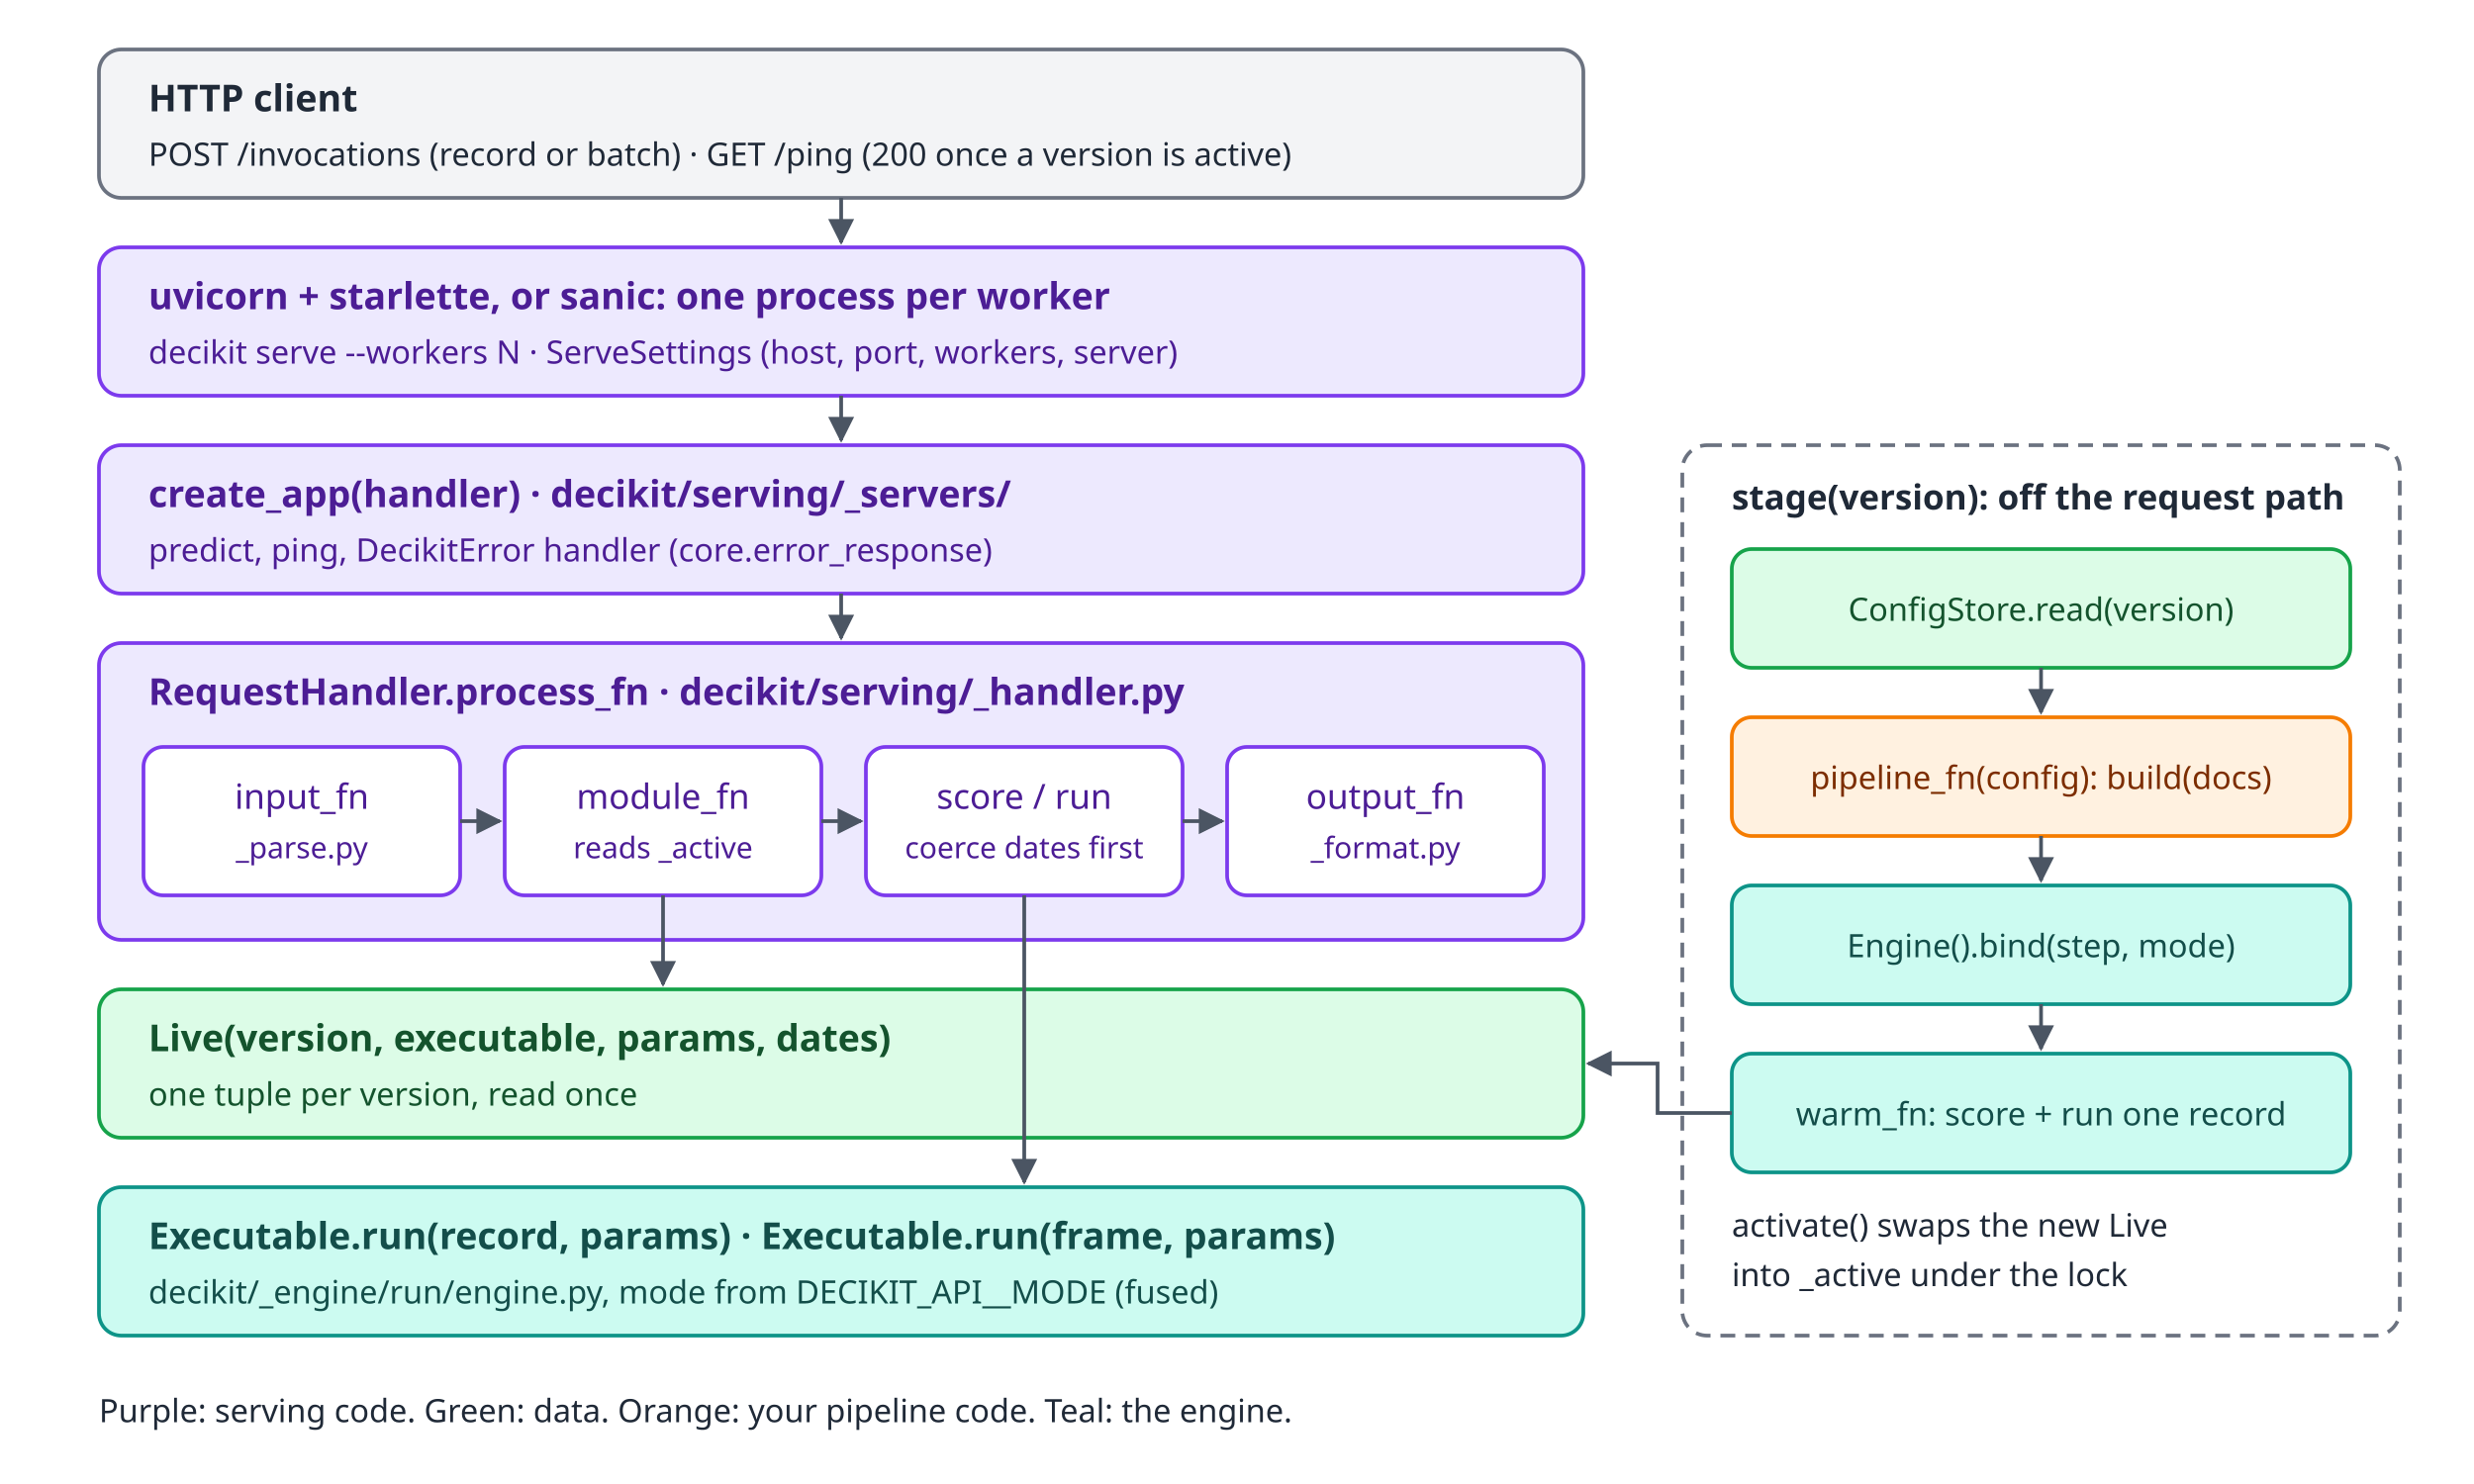
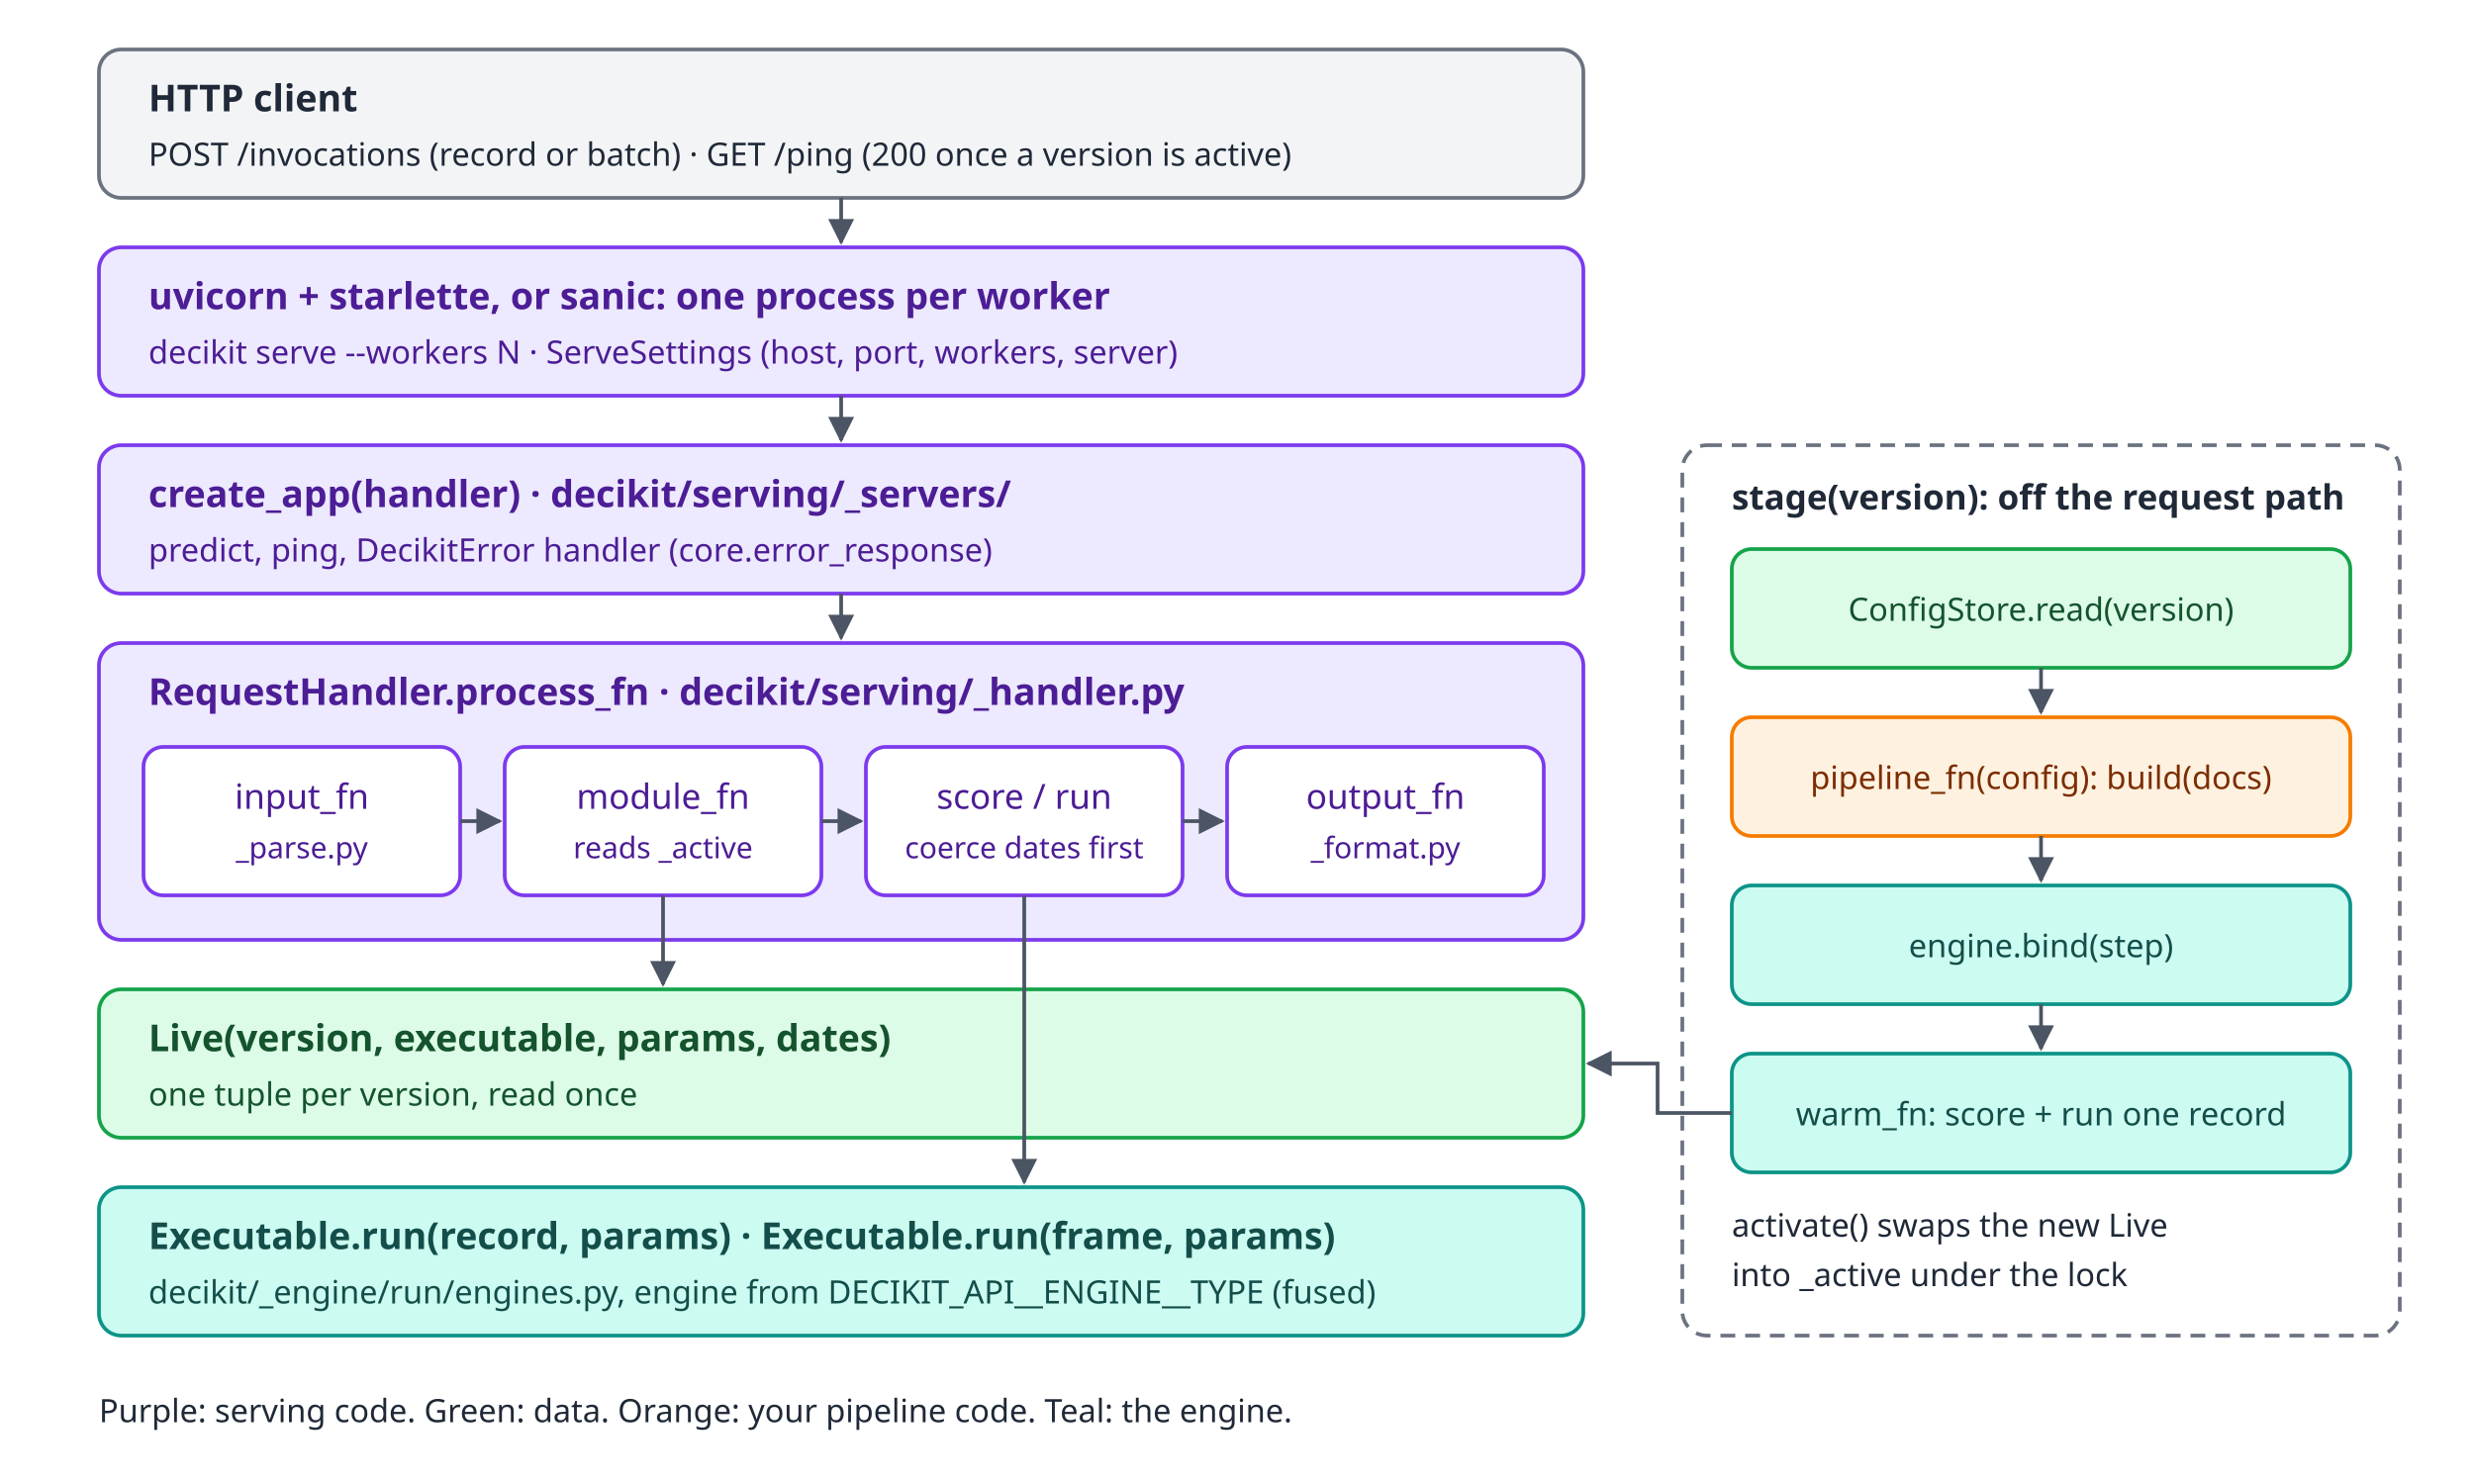
<svg xmlns="http://www.w3.org/2000/svg" viewBox="0 0 1000 600" font-family="system-ui, sans-serif">
  <defs>
    <marker id="a" viewBox="0 0 10 10" refX="9" refY="5" markerWidth="7" markerHeight="7" orient="auto-start-reverse">
      <path d="M0,0 L10,5 L0,10 z" fill="#4b5563" />
    </marker>
  </defs>
  <rect x="0" y="0" width="1000" height="600" fill="#ffffff" />
  <rect x="40" y="20" width="600" height="60" rx="9" fill="#f3f4f6" stroke="#6b7280" stroke-width="1.5" />
  <text x="60" y="45" font-size="15" font-weight="600" fill="#1f2937">HTTP client</text>
  <text x="60" y="67" font-size="13" fill="#1f2937">POST /invocations (record or batch)  ·  GET /ping (200 once a version is active)</text>
  <rect x="40" y="100" width="600" height="60" rx="9" fill="#ede9fe" stroke="#7c3aed" stroke-width="1.5" />
  <text x="60" y="125" font-size="15" font-weight="600" fill="#4c1d95">uvicorn + starlette, or sanic: one process per worker</text>
  <text x="60" y="147" font-size="13" fill="#4c1d95">decikit serve --workers N  ·  ServeSettings (host, port, workers, server)</text>
  <rect x="40" y="180" width="600" height="60" rx="9" fill="#ede9fe" stroke="#7c3aed" stroke-width="1.5" />
  <text x="60" y="205" font-size="15" font-weight="600" fill="#4c1d95">create_app(handler)  ·  decikit/serving/_servers/</text>
  <text x="60" y="227" font-size="13" fill="#4c1d95">predict, ping, DecikitError handler (core.error_response)</text>
  <rect x="40" y="260" width="600" height="120" rx="9" fill="#ede9fe" stroke="#7c3aed" stroke-width="1.5" />
  <text x="60" y="285" font-size="15" font-weight="600" fill="#4c1d95">RequestHandler.process_fn  ·  decikit/serving/_handler.py</text>
  <rect x="58" y="302" width="128" height="60" rx="8" fill="#ffffff" stroke="#7c3aed" stroke-width="1.5" />
  <text x="122" y="327" font-size="14" text-anchor="middle" fill="#4c1d95">input_fn</text>
  <text x="122" y="347" font-size="12" text-anchor="middle" fill="#4c1d95">_parse.py</text>
  <rect x="204" y="302" width="128" height="60" rx="8" fill="#ffffff" stroke="#7c3aed" stroke-width="1.5" />
  <text x="268" y="327" font-size="14" text-anchor="middle" fill="#4c1d95">module_fn</text>
  <text x="268" y="347" font-size="12" text-anchor="middle" fill="#4c1d95">reads _active</text>
  <rect x="350" y="302" width="128" height="60" rx="8" fill="#ffffff" stroke="#7c3aed" stroke-width="1.5" />
  <text x="414" y="327" font-size="14" text-anchor="middle" fill="#4c1d95">score / run</text>
  <text x="414" y="347" font-size="12" text-anchor="middle" fill="#4c1d95">coerce dates first</text>
  <rect x="496" y="302" width="128" height="60" rx="8" fill="#ffffff" stroke="#7c3aed" stroke-width="1.5" />
  <text x="560" y="327" font-size="14" text-anchor="middle" fill="#4c1d95">output_fn</text>
  <text x="560" y="347" font-size="12" text-anchor="middle" fill="#4c1d95">_format.py</text>
  <line x1="186" y1="332" x2="202" y2="332" stroke="#4b5563" stroke-width="1.5" marker-end="url(#a)" />
  <line x1="332" y1="332" x2="348" y2="332" stroke="#4b5563" stroke-width="1.5" marker-end="url(#a)" />
  <line x1="478" y1="332" x2="494" y2="332" stroke="#4b5563" stroke-width="1.5" marker-end="url(#a)" />
  <rect x="40" y="400" width="600" height="60" rx="9" fill="#dcfce7" stroke="#16a34a" stroke-width="1.5" />
  <text x="60" y="425" font-size="15" font-weight="600" fill="#14532d">Live(version, executable, params, dates)</text>
  <text x="60" y="447" font-size="13" fill="#14532d">one tuple per version, read once</text>
  <rect x="40" y="480" width="600" height="60" rx="9" fill="#ccfbf1" stroke="#0d9488" stroke-width="1.5" />
  <text x="60" y="505" font-size="15" font-weight="600" fill="#134e4a">Executable.run(record, params)  ·  Executable.run(frame, params)</text>
-   <text x="60" y="527" font-size="13" fill="#134e4a">decikit/_engine/run/engine.py, mode from DECIKIT_API__MODE (fused)</text>
+   <text x="60" y="527" font-size="13" fill="#134e4a">decikit/_engine/run/engines.py, engine from DECIKIT_API__ENGINE__TYPE (fused)</text>
  <line x1="340" y1="80" x2="340" y2="98" stroke="#4b5563" stroke-width="1.5" marker-end="url(#a)" />
  <line x1="340" y1="160" x2="340" y2="178" stroke="#4b5563" stroke-width="1.5" marker-end="url(#a)" />
  <line x1="340" y1="240" x2="340" y2="258" stroke="#4b5563" stroke-width="1.5" marker-end="url(#a)" />
  <line x1="268" y1="362" x2="268" y2="398" stroke="#4b5563" stroke-width="1.5" marker-end="url(#a)" />
  <line x1="414" y1="362" x2="414" y2="478" stroke="#4b5563" stroke-width="1.5" marker-end="url(#a)" />
  <rect x="680" y="180" width="290" height="360" rx="10" fill="#ffffff" stroke="#6b7280" stroke-width="1.5" stroke-dasharray="6 4" />
  <text x="700" y="206" font-size="14" font-weight="600" fill="#1f2937">stage(version): off the request path</text>
  <rect x="700" y="222" width="250" height="48" rx="8" fill="#dcfce7" stroke="#16a34a" stroke-width="1.5" />
  <text x="825" y="251" font-size="13" text-anchor="middle" fill="#14532d">ConfigStore.read(version)</text>
  <rect x="700" y="290" width="250" height="48" rx="8" fill="#fff1e0" stroke="#f57c00" stroke-width="1.5" />
  <text x="825" y="319" font-size="13" text-anchor="middle" fill="#7c2d00">pipeline_fn(config): build(docs)</text>
  <rect x="700" y="358" width="250" height="48" rx="8" fill="#ccfbf1" stroke="#0d9488" stroke-width="1.5" />
-   <text x="825" y="387" font-size="13" text-anchor="middle" fill="#134e4a">Engine().bind(step, mode)</text>
+   <text x="825" y="387" font-size="13" text-anchor="middle" fill="#134e4a">engine.bind(step)</text>
  <rect x="700" y="426" width="250" height="48" rx="8" fill="#ccfbf1" stroke="#0d9488" stroke-width="1.5" />
  <text x="825" y="455" font-size="13" text-anchor="middle" fill="#134e4a">warm_fn: score + run one record</text>
  <line x1="825" y1="270" x2="825" y2="288" stroke="#4b5563" stroke-width="1.5" marker-end="url(#a)" />
  <line x1="825" y1="338" x2="825" y2="356" stroke="#4b5563" stroke-width="1.5" marker-end="url(#a)" />
  <line x1="825" y1="406" x2="825" y2="424" stroke="#4b5563" stroke-width="1.5" marker-end="url(#a)" />
  <path d="M700 450 L670 450 L670 430 L642 430" fill="none" stroke="#4b5563" stroke-width="1.5" marker-end="url(#a)" />
  <text x="700" y="500" font-size="13" fill="#1f2937">activate() swaps the new Live</text>
  <text x="700" y="520" font-size="13" fill="#1f2937">into _active under the lock</text>
  <text x="40" y="575" font-size="13" fill="#1f2937">Purple: serving code. Green: data. Orange: your pipeline code. Teal: the engine.</text>
</svg>
